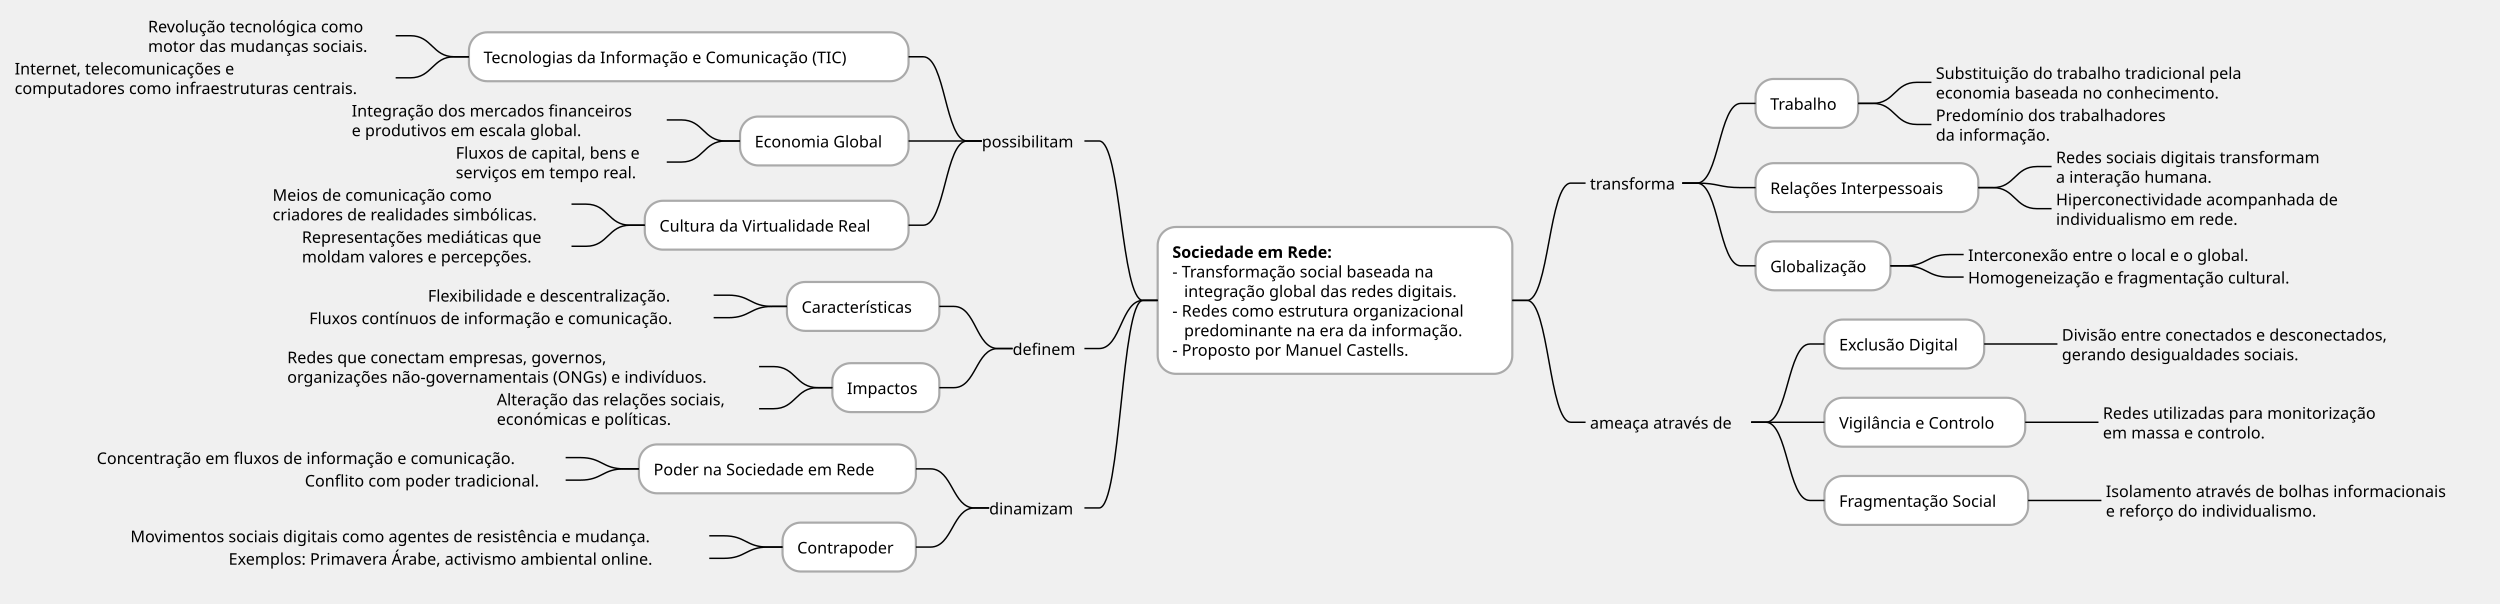
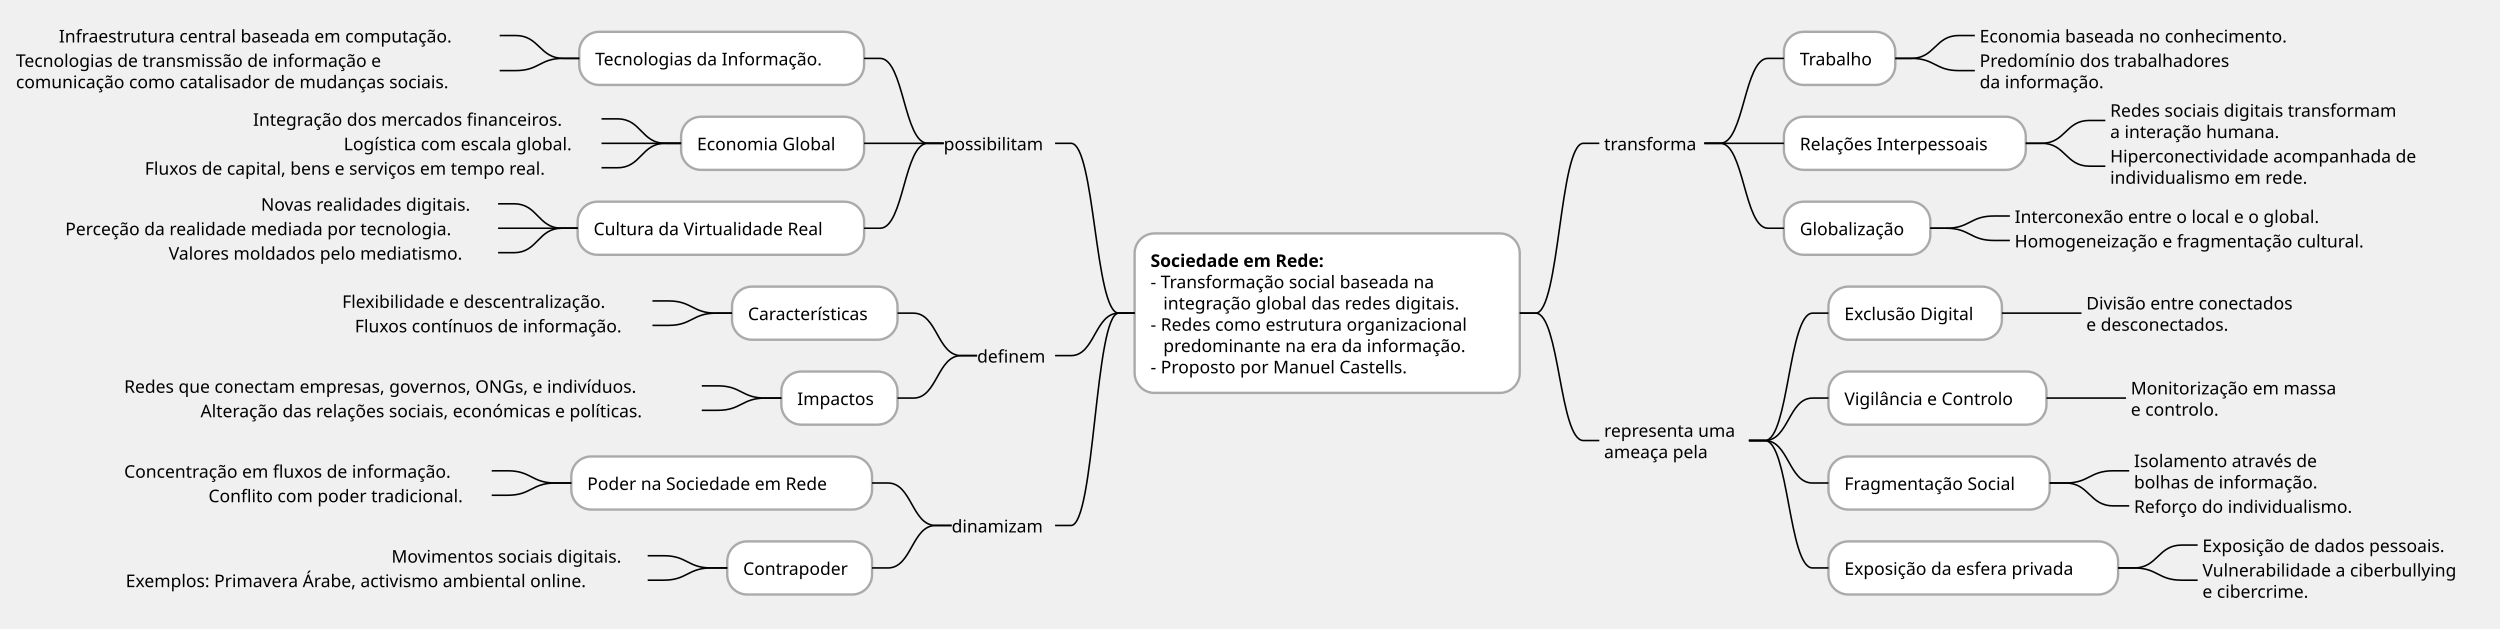
- <svg xmlns="http://www.w3.org/2000/svg" contentStyleType="text/css" height="412px" preserveAspectRatio="none" style="width:1706px;height:412px;background:#FFFFFF;" version="1.1" viewBox="0 0 1706 412" width="1706px" zoomAndPan="magnify">
+ <svg xmlns="http://www.w3.org/2000/svg" contentStyleType="text/css" height="395px" preserveAspectRatio="none" style="width:1571px;height:395px;background:#FFFFFF;" version="1.1" viewBox="0 0 1571 395" width="1571px" zoomAndPan="magnify">
  <defs />
  <g>
-     <rect fill="#FFFFFF" height="100.212" rx="12.5" ry="12.5" style="stroke:#AAAAAA;stroke-width:1.5;" width="242" x="790" y="154.896" />
-     <text fill="#000000" font-family="Verdana" font-size="11" font-weight="bold" lengthAdjust="spacing" textLength="125" x="800" y="175.955">Sociedade em Rede:</text>
-     <text fill="#000000" font-family="Verdana" font-size="11" lengthAdjust="spacing" textLength="201" x="800" y="189.324">- Transformação social baseada na</text>
-     <text fill="#000000" font-family="Verdana" font-size="11" lengthAdjust="spacing" textLength="206" x="808" y="202.693">integração global das redes digitais.</text>
-     <text fill="#000000" font-family="Verdana" font-size="11" lengthAdjust="spacing" textLength="221" x="800" y="216.061">- Redes como estrutura organizacional</text>
-     <text fill="#000000" font-family="Verdana" font-size="11" lengthAdjust="spacing" textLength="210" x="808" y="229.43">predominante na era da informação.</text>
-     <text fill="#000000" font-family="Verdana" font-size="11" lengthAdjust="spacing" textLength="178" x="800" y="242.799">- Proposto por Manuel Castells.</text>
-     <text fill="#000000" font-family="Verdana" font-size="11" lengthAdjust="spacing" textLength="63" x="1085" y="129.324">transforma</text>
-     <rect fill="#FFFFFF" height="33.369" rx="12.5" ry="12.5" style="stroke:#AAAAAA;stroke-width:1.5;" width="70" x="1198" y="53.87" />
-     <text fill="#000000" font-family="Verdana" font-size="11" lengthAdjust="spacing" textLength="50" x="1208" y="74.929">Trabalho</text>
-     <text fill="#000000" font-family="Verdana" font-size="11" lengthAdjust="spacing" textLength="229" x="1321" y="53.876">Substituição do trabalho tradicional pela</text>
-     <text fill="#000000" font-family="Verdana" font-size="11" lengthAdjust="spacing" textLength="212" x="1321" y="67.245">economia baseada no conhecimento.</text>
-     <path d="M1268,70.554 L1278,70.554 C1293,70.554 1293,56.185 1308,56.185 L1318,56.185 " fill="none" style="stroke:#000000;stroke-width:1.0;" />
-     <text fill="#000000" font-family="Verdana" font-size="11" lengthAdjust="spacing" textLength="171" x="1321" y="82.613">Predomínio dos trabalhadores</text>
-     <text fill="#000000" font-family="Verdana" font-size="11" lengthAdjust="spacing" textLength="86" x="1321" y="95.982">da informação.</text>
-     <path d="M1268,70.554 L1278,70.554 C1293,70.554 1293,84.923 1308,84.923 L1318,84.923 " fill="none" style="stroke:#000000;stroke-width:1.0;" />
-     <path d="M1148,124.949 L1158,124.949 C1173,124.949 1173,70.554 1188,70.554 L1198,70.554 " fill="none" style="stroke:#000000;stroke-width:1.0;" />
-     <rect fill="#FFFFFF" height="33.369" rx="12.5" ry="12.5" style="stroke:#AAAAAA;stroke-width:1.5;" width="152" x="1198" y="111.344" />
-     <text fill="#000000" font-family="Verdana" font-size="11" lengthAdjust="spacing" textLength="132" x="1208" y="132.403">Relações Interpessoais</text>
-     <text fill="#000000" font-family="Verdana" font-size="11" lengthAdjust="spacing" textLength="199" x="1403" y="111.35">Redes sociais digitais transformam</text>
-     <text fill="#000000" font-family="Verdana" font-size="11" lengthAdjust="spacing" textLength="118" x="1403" y="124.719">a interação humana.</text>
-     <path d="M1350,128.029 L1360,128.029 C1375,128.029 1375,113.66 1390,113.66 L1400,113.66 " fill="none" style="stroke:#000000;stroke-width:1.0;" />
-     <text fill="#000000" font-family="Verdana" font-size="11" lengthAdjust="spacing" textLength="210" x="1403" y="140.088">Hiperconectividade acompanhada de</text>
-     <text fill="#000000" font-family="Verdana" font-size="11" lengthAdjust="spacing" textLength="137" x="1403" y="153.456">individualismo em rede.</text>
-     <path d="M1350,128.029 L1360,128.029 C1375,128.029 1375,142.397 1390,142.397 L1400,142.397 " fill="none" style="stroke:#000000;stroke-width:1.0;" />
-     <path d="M1148,124.949 L1158,124.949 C1173,124.949 1173,128.029 1188,128.029 L1198,128.029 " fill="none" style="stroke:#000000;stroke-width:1.0;" />
-     <rect fill="#FFFFFF" height="33.369" rx="12.5" ry="12.5" style="stroke:#AAAAAA;stroke-width:1.5;" width="92" x="1198" y="164.713" />
-     <text fill="#000000" font-family="Verdana" font-size="11" lengthAdjust="spacing" textLength="72" x="1208" y="185.772">Globalização</text>
-     <text fill="#000000" font-family="Verdana" font-size="11" lengthAdjust="spacing" textLength="215" x="1343" y="178.088">Interconexão entre o local e o global.</text>
-     <path d="M1290,181.397 L1300,181.397 C1315,181.397 1315,173.713 1330,173.713 L1340,173.713 " fill="none" style="stroke:#000000;stroke-width:1.0;" />
-     <text fill="#000000" font-family="Verdana" font-size="11" lengthAdjust="spacing" textLength="241" x="1343" y="193.456">Homogeneização e fragmentação cultural.</text>
-     <path d="M1290,181.397 L1300,181.397 C1315,181.397 1315,189.082 1330,189.082 L1340,189.082 " fill="none" style="stroke:#000000;stroke-width:1.0;" />
-     <path d="M1148,124.949 L1158,124.949 C1173,124.949 1173,181.397 1188,181.397 L1198,181.397 " fill="none" style="stroke:#000000;stroke-width:1.0;" />
-     <path d="M1032,205.002 L1042,205.002 C1057,205.002 1057,124.949 1072,124.949 L1082,124.949 " fill="none" style="stroke:#000000;stroke-width:1.0;" />
-     <text fill="#000000" font-family="Verdana" font-size="11" lengthAdjust="spacing" textLength="110" x="1085" y="292.509">ameaça através de</text>
-     <rect fill="#FFFFFF" height="33.369" rx="12.5" ry="12.5" style="stroke:#AAAAAA;stroke-width:1.5;" width="109" x="1245" y="218.082" />
-     <text fill="#000000" font-family="Verdana" font-size="11" lengthAdjust="spacing" textLength="89" x="1255" y="239.141">Exclusão Digital</text>
-     <text fill="#000000" font-family="Verdana" font-size="11" lengthAdjust="spacing" textLength="246" x="1407" y="232.456">Divisão entre conectados e desconectados,</text>
-     <text fill="#000000" font-family="Verdana" font-size="11" lengthAdjust="spacing" textLength="178" x="1407" y="245.825">gerando desigualdades sociais.</text>
-     <path d="M1354,234.766 L1364,234.766 C1379,234.766 1379,234.766 1394,234.766 L1404,234.766 " fill="none" style="stroke:#000000;stroke-width:1.0;" />
-     <path d="M1195,288.135 L1205,288.135 C1220,288.135 1220,234.766 1235,234.766 L1245,234.766 " fill="none" style="stroke:#000000;stroke-width:1.0;" />
-     <rect fill="#FFFFFF" height="33.369" rx="12.5" ry="12.5" style="stroke:#AAAAAA;stroke-width:1.5;" width="137" x="1245" y="271.45" />
-     <text fill="#000000" font-family="Verdana" font-size="11" lengthAdjust="spacing" textLength="117" x="1255" y="292.509">Vigilância e Controlo</text>
-     <text fill="#000000" font-family="Verdana" font-size="11" lengthAdjust="spacing" textLength="206" x="1435" y="285.825">Redes utilizadas para monitorização</text>
-     <text fill="#000000" font-family="Verdana" font-size="11" lengthAdjust="spacing" textLength="124" x="1435" y="299.194">em massa e controlo.</text>
-     <path d="M1382,288.135 L1392,288.135 C1407,288.135 1407,288.135 1422,288.135 L1432,288.135 " fill="none" style="stroke:#000000;stroke-width:1.0;" />
-     <path d="M1195,288.135 L1205,288.135 C1220,288.135 1220,288.135 1235,288.135 L1245,288.135 " fill="none" style="stroke:#000000;stroke-width:1.0;" />
-     <rect fill="#FFFFFF" height="33.369" rx="12.5" ry="12.5" style="stroke:#AAAAAA;stroke-width:1.5;" width="139" x="1245" y="324.819" />
-     <text fill="#000000" font-family="Verdana" font-size="11" lengthAdjust="spacing" textLength="119" x="1255" y="345.878">Fragmentação Social</text>
-     <text fill="#000000" font-family="Verdana" font-size="11" lengthAdjust="spacing" textLength="257" x="1437" y="339.194">Isolamento através de bolhas informacionais</text>
-     <text fill="#000000" font-family="Verdana" font-size="11" lengthAdjust="spacing" textLength="159" x="1437" y="352.562">e reforço do individualismo.</text>
-     <path d="M1384,341.503 L1394,341.503 C1409,341.503 1409,341.503 1424,341.503 L1434,341.503 " fill="none" style="stroke:#000000;stroke-width:1.0;" />
-     <path d="M1195,288.135 L1205,288.135 C1220,288.135 1220,341.503 1235,341.503 L1245,341.503 " fill="none" style="stroke:#000000;stroke-width:1.0;" />
-     <path d="M1032,205.002 L1042,205.002 C1057,205.002 1057,288.135 1072,288.135 L1082,288.135 " fill="none" style="stroke:#000000;stroke-width:1.0;" />
-     <text fill="#000000" font-family="Verdana" font-size="11" lengthAdjust="spacing" textLength="67" x="670" y="100.587">possibilitam</text>
-     <rect fill="#FFFFFF" height="33.369" rx="12.5" ry="12.5" style="stroke:#AAAAAA;stroke-width:1.5;" width="300" x="320" y="22.053" />
-     <text fill="#000000" font-family="Verdana" font-size="11" lengthAdjust="spacing" textLength="280" x="330" y="43.112">Tecnologias da Informação e Comunicação (TIC)</text>
-     <text fill="#000000" font-family="Verdana" font-size="11" lengthAdjust="spacing" textLength="162" x="101" y="22.059">Revolução tecnológica como</text>
-     <text fill="#000000" font-family="Verdana" font-size="11" lengthAdjust="spacing" textLength="166" x="101" y="35.428">motor das mudanças sociais.</text>
-     <path d="M320,38.737 L310,38.737 C295,38.737 295,24.369 280,24.369 L270,24.369 " fill="none" style="stroke:#000000;stroke-width:1.0;" />
-     <text fill="#000000" font-family="Verdana" font-size="11" lengthAdjust="spacing" textLength="166" x="10" y="50.796">Internet, telecomunicações e</text>
-     <text fill="#000000" font-family="Verdana" font-size="11" lengthAdjust="spacing" textLength="257" x="10" y="64.165">computadores como infraestruturas centrais.</text>
-     <path d="M320,38.737 L310,38.737 C295,38.737 295,53.106 280,53.106 L270,53.106 " fill="none" style="stroke:#000000;stroke-width:1.0;" />
-     <path d="M670,96.212 L660,96.212 C645,96.212 645,38.737 630,38.737 L620,38.737 " fill="none" style="stroke:#000000;stroke-width:1.0;" />
-     <rect fill="#FFFFFF" height="33.369" rx="12.5" ry="12.5" style="stroke:#AAAAAA;stroke-width:1.5;" width="115" x="505" y="79.528" />
-     <text fill="#000000" font-family="Verdana" font-size="11" lengthAdjust="spacing" textLength="95" x="515" y="100.587">Economia Global</text>
-     <text fill="#000000" font-family="Verdana" font-size="11" lengthAdjust="spacing" textLength="212" x="240" y="79.534">Integração dos mercados financeiros</text>
-     <text fill="#000000" font-family="Verdana" font-size="11" lengthAdjust="spacing" textLength="175" x="240" y="92.902">e produtivos em escala global.</text>
-     <path d="M505,96.212 L495,96.212 C480,96.212 480,81.843 465,81.843 L455,81.843 " fill="none" style="stroke:#000000;stroke-width:1.0;" />
-     <text fill="#000000" font-family="Verdana" font-size="11" lengthAdjust="spacing" textLength="141" x="311" y="108.271">Fluxos de capital, bens e</text>
-     <text fill="#000000" font-family="Verdana" font-size="11" lengthAdjust="spacing" textLength="139" x="311" y="121.64">serviços em tempo real.</text>
-     <path d="M505,96.212 L495,96.212 C480,96.212 480,110.581 465,110.581 L455,110.581 " fill="none" style="stroke:#000000;stroke-width:1.0;" />
-     <path d="M670,96.212 L660,96.212 C645,96.212 645,96.212 630,96.212 L620,96.212 " fill="none" style="stroke:#000000;stroke-width:1.0;" />
-     <rect fill="#FFFFFF" height="33.369" rx="12.5" ry="12.5" style="stroke:#AAAAAA;stroke-width:1.5;" width="180" x="440" y="137.002" />
-     <text fill="#000000" font-family="Verdana" font-size="11" lengthAdjust="spacing" textLength="160" x="450" y="158.061">Cultura da Virtualidade Real</text>
-     <text fill="#000000" font-family="Verdana" font-size="11" lengthAdjust="spacing" textLength="163" x="186" y="137.008">Meios de comunicação como</text>
-     <text fill="#000000" font-family="Verdana" font-size="11" lengthAdjust="spacing" textLength="201" x="186" y="150.377">criadores de realidades simbólicas.</text>
-     <path d="M440,153.686 L430,153.686 C415,153.686 415,139.318 400,139.318 L390,139.318 " fill="none" style="stroke:#000000;stroke-width:1.0;" />
-     <text fill="#000000" font-family="Verdana" font-size="11" lengthAdjust="spacing" textLength="181" x="206" y="165.746">Representações mediáticas que</text>
-     <text fill="#000000" font-family="Verdana" font-size="11" lengthAdjust="spacing" textLength="176" x="206" y="179.114">moldam valores e percepções.</text>
-     <path d="M440,153.686 L430,153.686 C415,153.686 415,168.055 400,168.055 L390,168.055 " fill="none" style="stroke:#000000;stroke-width:1.0;" />
-     <path d="M670,96.212 L660,96.212 C645,96.212 645,153.686 630,153.686 L620,153.686 " fill="none" style="stroke:#000000;stroke-width:1.0;" />
-     <path d="M790,205.002 L780,205.002 C765,205.002 765,96.212 750,96.212 L740,96.212 " fill="none" style="stroke:#000000;stroke-width:1.0;" />
-     <text fill="#000000" font-family="Verdana" font-size="11" lengthAdjust="spacing" textLength="46" x="691" y="242.22">definem</text>
-     <rect fill="#FFFFFF" height="33.369" rx="12.5" ry="12.5" style="stroke:#AAAAAA;stroke-width:1.5;" width="104" x="537" y="192.424" />
-     <text fill="#000000" font-family="Verdana" font-size="11" lengthAdjust="spacing" textLength="84" x="547" y="213.483">Características</text>
-     <text fill="#000000" font-family="Verdana" font-size="11" lengthAdjust="spacing" textLength="184" x="292" y="205.799">Flexibilidade e descentralização.</text>
-     <path d="M537,209.108 L527,209.108 C512,209.108 512,201.424 497,201.424 L487,201.424 " fill="none" style="stroke:#000000;stroke-width:1.0;" />
-     <text fill="#000000" font-family="Verdana" font-size="11" lengthAdjust="spacing" textLength="273" x="211" y="221.167">Fluxos contínuos de informação e comunicação.</text>
-     <path d="M537,209.108 L527,209.108 C512,209.108 512,216.792 497,216.792 L487,216.792 " fill="none" style="stroke:#000000;stroke-width:1.0;" />
-     <path d="M691,237.845 L681,237.845 C666,237.845 666,209.108 651,209.108 L641,209.108 " fill="none" style="stroke:#000000;stroke-width:1.0;" />
-     <rect fill="#FFFFFF" height="33.369" rx="12.5" ry="12.5" style="stroke:#AAAAAA;stroke-width:1.5;" width="73" x="568" y="247.845" />
-     <text fill="#000000" font-family="Verdana" font-size="11" lengthAdjust="spacing" textLength="53" x="578" y="268.904">Impactos</text>
-     <text fill="#000000" font-family="Verdana" font-size="11" lengthAdjust="spacing" textLength="244" x="196" y="247.852">Redes que conectam empresas, governos,</text>
-     <text fill="#000000" font-family="Verdana" font-size="11" lengthAdjust="spacing" textLength="319" x="196" y="261.22">organizações não-governamentais (ONGs) e indivíduos.</text>
-     <path d="M568,264.53 L558,264.53 C543,264.53 543,250.161 528,250.161 L518,250.161 " fill="none" style="stroke:#000000;stroke-width:1.0;" />
-     <text fill="#000000" font-family="Verdana" font-size="11" lengthAdjust="spacing" textLength="176" x="339" y="276.589">Alteração das relações sociais,</text>
-     <text fill="#000000" font-family="Verdana" font-size="11" lengthAdjust="spacing" textLength="132" x="339" y="289.957">económicas e políticas.</text>
-     <path d="M568,264.53 L558,264.53 C543,264.53 543,278.898 528,278.898 L518,278.898 " fill="none" style="stroke:#000000;stroke-width:1.0;" />
-     <path d="M691,237.845 L681,237.845 C666,237.845 666,264.53 651,264.53 L641,264.53 " fill="none" style="stroke:#000000;stroke-width:1.0;" />
-     <path d="M790,205.002 L780,205.002 C765,205.002 765,237.845 750,237.845 L740,237.845 " fill="none" style="stroke:#000000;stroke-width:1.0;" />
-     <text fill="#000000" font-family="Verdana" font-size="11" lengthAdjust="spacing" textLength="62" x="675" y="351.01">dinamizam</text>
-     <rect fill="#FFFFFF" height="33.369" rx="12.5" ry="12.5" style="stroke:#AAAAAA;stroke-width:1.5;" width="189" x="436" y="303.267" />
-     <text fill="#000000" font-family="Verdana" font-size="11" lengthAdjust="spacing" textLength="169" x="446" y="324.326">Poder na Sociedade em Rede</text>
-     <text fill="#000000" font-family="Verdana" font-size="11" lengthAdjust="spacing" textLength="317" x="66" y="316.642">Concentração em fluxos de informação e comunicação.</text>
-     <path d="M436,319.951 L426,319.951 C411,319.951 411,312.267 396,312.267 L386,312.267 " fill="none" style="stroke:#000000;stroke-width:1.0;" />
-     <text fill="#000000" font-family="Verdana" font-size="11" lengthAdjust="spacing" textLength="175" x="208" y="332.01">Conflito com poder tradicional.</text>
-     <path d="M436,319.951 L426,319.951 C411,319.951 411,327.636 396,327.636 L386,327.636 " fill="none" style="stroke:#000000;stroke-width:1.0;" />
-     <path d="M675,346.636 L665,346.636 C650,346.636 650,319.951 635,319.951 L625,319.951 " fill="none" style="stroke:#000000;stroke-width:1.0;" />
-     <rect fill="#FFFFFF" height="33.369" rx="12.5" ry="12.5" style="stroke:#AAAAAA;stroke-width:1.5;" width="91" x="534" y="356.636" />
-     <text fill="#000000" font-family="Verdana" font-size="11" lengthAdjust="spacing" textLength="71" x="544" y="377.695">Contrapoder</text>
-     <text fill="#000000" font-family="Verdana" font-size="11" lengthAdjust="spacing" textLength="392" x="89" y="370.01">Movimentos sociais digitais como agentes de resistência e mudança.</text>
-     <path d="M534,373.32 L524,373.32 C509,373.32 509,365.636 494,365.636 L484,365.636 " fill="none" style="stroke:#000000;stroke-width:1.0;" />
-     <text fill="#000000" font-family="Verdana" font-size="11" lengthAdjust="spacing" textLength="325" x="156" y="385.379">Exemplos: Primavera Árabe, activismo ambiental online.</text>
-     <path d="M534,373.32 L524,373.32 C509,373.32 509,381.004 494,381.004 L484,381.004 " fill="none" style="stroke:#000000;stroke-width:1.0;" />
-     <path d="M675,346.636 L665,346.636 C650,346.636 650,373.32 635,373.32 L625,373.32 " fill="none" style="stroke:#000000;stroke-width:1.0;" />
-     <path d="M790,205.002 L780,205.002 C765,205.002 765,346.636 750,346.636 L740,346.636 " fill="none" style="stroke:#000000;stroke-width:1.0;" />
+     <rect fill="#FFFFFF" height="100.212" rx="12.5" ry="12.5" style="stroke:#AAAAAA;stroke-width:1.5;" width="242" x="713" y="146.684" />
+     <text fill="#000000" font-family="Verdana" font-size="11" font-weight="bold" lengthAdjust="spacing" textLength="125" x="723" y="167.743">Sociedade em Rede:</text>
+     <text fill="#000000" font-family="Verdana" font-size="11" lengthAdjust="spacing" textLength="201" x="723" y="181.112">- Transformação social baseada na</text>
+     <text fill="#000000" font-family="Verdana" font-size="11" lengthAdjust="spacing" textLength="206" x="731" y="194.481">integração global das redes digitais.</text>
+     <text fill="#000000" font-family="Verdana" font-size="11" lengthAdjust="spacing" textLength="221" x="723" y="207.849">- Redes como estrutura organizacional</text>
+     <text fill="#000000" font-family="Verdana" font-size="11" lengthAdjust="spacing" textLength="210" x="731" y="221.218">predominante na era da informação.</text>
+     <text fill="#000000" font-family="Verdana" font-size="11" lengthAdjust="spacing" textLength="178" x="723" y="234.587">- Proposto por Manuel Castells.</text>
+     <text fill="#000000" font-family="Verdana" font-size="11" lengthAdjust="spacing" textLength="63" x="1008" y="94.428">transforma</text>
+     <rect fill="#FFFFFF" height="33.369" rx="12.5" ry="12.5" style="stroke:#AAAAAA;stroke-width:1.5;" width="70" x="1121" y="20" />
+     <text fill="#000000" font-family="Verdana" font-size="11" lengthAdjust="spacing" textLength="50" x="1131" y="41.059">Trabalho</text>
+     <text fill="#000000" font-family="Verdana" font-size="11" lengthAdjust="spacing" textLength="212" x="1244" y="26.69">Economia baseada no conhecimento.</text>
+     <path d="M1191,36.684 L1201,36.684 C1216,36.684 1216,22.316 1231,22.316 L1241,22.316 " fill="none" style="stroke:#000000;stroke-width:1.0;" />
+     <text fill="#000000" font-family="Verdana" font-size="11" lengthAdjust="spacing" textLength="171" x="1244" y="42.059">Predomínio dos trabalhadores</text>
+     <text fill="#000000" font-family="Verdana" font-size="11" lengthAdjust="spacing" textLength="86" x="1244" y="55.428">da informação.</text>
+     <path d="M1191,36.684 L1201,36.684 C1216,36.684 1216,44.369 1231,44.369 L1241,44.369 " fill="none" style="stroke:#000000;stroke-width:1.0;" />
+     <path d="M1071,90.053 L1081,90.053 C1096,90.053 1096,36.684 1111,36.684 L1121,36.684 " fill="none" style="stroke:#000000;stroke-width:1.0;" />
+     <rect fill="#FFFFFF" height="33.369" rx="12.5" ry="12.5" style="stroke:#AAAAAA;stroke-width:1.5;" width="152" x="1121" y="73.369" />
+     <text fill="#000000" font-family="Verdana" font-size="11" lengthAdjust="spacing" textLength="132" x="1131" y="94.428">Relações Interpessoais</text>
+     <text fill="#000000" font-family="Verdana" font-size="11" lengthAdjust="spacing" textLength="199" x="1326" y="73.375">Redes sociais digitais transformam</text>
+     <text fill="#000000" font-family="Verdana" font-size="11" lengthAdjust="spacing" textLength="118" x="1326" y="86.743">a interação humana.</text>
+     <path d="M1273,90.053 L1283,90.053 C1298,90.053 1298,75.684 1313,75.684 L1323,75.684 " fill="none" style="stroke:#000000;stroke-width:1.0;" />
+     <text fill="#000000" font-family="Verdana" font-size="11" lengthAdjust="spacing" textLength="210" x="1326" y="102.112">Hiperconectividade acompanhada de</text>
+     <text fill="#000000" font-family="Verdana" font-size="11" lengthAdjust="spacing" textLength="137" x="1326" y="115.481">individualismo em rede.</text>
+     <path d="M1273,90.053 L1283,90.053 C1298,90.053 1298,104.422 1313,104.422 L1323,104.422 " fill="none" style="stroke:#000000;stroke-width:1.0;" />
+     <path d="M1071,90.053 L1081,90.053 C1096,90.053 1096,90.053 1111,90.053 L1121,90.053 " fill="none" style="stroke:#000000;stroke-width:1.0;" />
+     <rect fill="#FFFFFF" height="33.369" rx="12.5" ry="12.5" style="stroke:#AAAAAA;stroke-width:1.5;" width="92" x="1121" y="126.737" />
+     <text fill="#000000" font-family="Verdana" font-size="11" lengthAdjust="spacing" textLength="72" x="1131" y="147.796">Globalização</text>
+     <text fill="#000000" font-family="Verdana" font-size="11" lengthAdjust="spacing" textLength="215" x="1266" y="140.112">Interconexão entre o local e o global.</text>
+     <path d="M1213,143.422 L1223,143.422 C1238,143.422 1238,135.737 1253,135.737 L1263,135.737 " fill="none" style="stroke:#000000;stroke-width:1.0;" />
+     <text fill="#000000" font-family="Verdana" font-size="11" lengthAdjust="spacing" textLength="241" x="1266" y="155.481">Homogeneização e fragmentação cultural.</text>
+     <path d="M1213,143.422 L1223,143.422 C1238,143.422 1238,151.106 1253,151.106 L1263,151.106 " fill="none" style="stroke:#000000;stroke-width:1.0;" />
+     <path d="M1071,90.053 L1081,90.053 C1096,90.053 1096,143.422 1111,143.422 L1121,143.422 " fill="none" style="stroke:#000000;stroke-width:1.0;" />
+     <path d="M955,196.79 L965,196.79 C980,196.79 980,90.053 995,90.053 L1005,90.053 " fill="none" style="stroke:#000000;stroke-width:1.0;" />
+     <text fill="#000000" font-family="Verdana" font-size="11" lengthAdjust="spacing" textLength="91" x="1008" y="274.534">representa uma</text>
+     <text fill="#000000" font-family="Verdana" font-size="11" lengthAdjust="spacing" textLength="73" x="1008" y="287.902">ameaça pela</text>
+     <rect fill="#FFFFFF" height="33.369" rx="12.5" ry="12.5" style="stroke:#AAAAAA;stroke-width:1.5;" width="109" x="1149" y="180.106" />
+     <text fill="#000000" font-family="Verdana" font-size="11" lengthAdjust="spacing" textLength="89" x="1159" y="201.165">Exclusão Digital</text>
+     <text fill="#000000" font-family="Verdana" font-size="11" lengthAdjust="spacing" textLength="143" x="1311" y="194.481">Divisão entre conectados</text>
+     <text fill="#000000" font-family="Verdana" font-size="11" lengthAdjust="spacing" textLength="99" x="1311" y="207.849">e desconectados.</text>
+     <path d="M1258,196.79 L1268,196.79 C1283,196.79 1283,196.79 1298,196.79 L1308,196.79 " fill="none" style="stroke:#000000;stroke-width:1.0;" />
+     <path d="M1099,276.843 L1109,276.843 C1124,276.843 1124,196.79 1139,196.79 L1149,196.79 " fill="none" style="stroke:#000000;stroke-width:1.0;" />
+     <rect fill="#FFFFFF" height="33.369" rx="12.5" ry="12.5" style="stroke:#AAAAAA;stroke-width:1.5;" width="137" x="1149" y="233.475" />
+     <text fill="#000000" font-family="Verdana" font-size="11" lengthAdjust="spacing" textLength="117" x="1159" y="254.534">Vigilância e Controlo</text>
+     <text fill="#000000" font-family="Verdana" font-size="11" lengthAdjust="spacing" textLength="141" x="1339" y="247.849">Monitorização em massa</text>
+     <text fill="#000000" font-family="Verdana" font-size="11" lengthAdjust="spacing" textLength="61" x="1339" y="261.218">e controlo.</text>
+     <path d="M1286,250.159 L1296,250.159 C1311,250.159 1311,250.159 1326,250.159 L1336,250.159 " fill="none" style="stroke:#000000;stroke-width:1.0;" />
+     <path d="M1099,276.843 L1109,276.843 C1124,276.843 1124,250.159 1139,250.159 L1149,250.159 " fill="none" style="stroke:#000000;stroke-width:1.0;" />
+     <rect fill="#FFFFFF" height="33.369" rx="12.5" ry="12.5" style="stroke:#AAAAAA;stroke-width:1.5;" width="139" x="1149" y="286.843" />
+     <text fill="#000000" font-family="Verdana" font-size="11" lengthAdjust="spacing" textLength="119" x="1159" y="307.902">Fragmentação Social</text>
+     <text fill="#000000" font-family="Verdana" font-size="11" lengthAdjust="spacing" textLength="129" x="1341" y="293.534">Isolamento através de</text>
+     <text fill="#000000" font-family="Verdana" font-size="11" lengthAdjust="spacing" textLength="127" x="1341" y="306.902">bolhas de informação.</text>
+     <path d="M1288,303.528 L1298,303.528 C1313,303.528 1313,295.843 1328,295.843 L1338,295.843 " fill="none" style="stroke:#000000;stroke-width:1.0;" />
+     <text fill="#000000" font-family="Verdana" font-size="11" lengthAdjust="spacing" textLength="151" x="1341" y="322.271">Reforço do individualismo.</text>
+     <path d="M1288,303.528 L1298,303.528 C1313,303.528 1313,317.896 1328,317.896 L1338,317.896 " fill="none" style="stroke:#000000;stroke-width:1.0;" />
+     <path d="M1099,276.843 L1109,276.843 C1124,276.843 1124,303.528 1139,303.528 L1149,303.528 " fill="none" style="stroke:#000000;stroke-width:1.0;" />
+     <rect fill="#FFFFFF" height="33.369" rx="12.5" ry="12.5" style="stroke:#AAAAAA;stroke-width:1.5;" width="182" x="1149" y="340.212" />
+     <text fill="#000000" font-family="Verdana" font-size="11" lengthAdjust="spacing" textLength="162" x="1159" y="361.271">Exposição da esfera privada</text>
+     <text fill="#000000" font-family="Verdana" font-size="11" lengthAdjust="spacing" textLength="170" x="1384" y="346.902">Exposição de dados pessoais.</text>
+     <path d="M1331,356.896 L1341,356.896 C1356,356.896 1356,342.528 1371,342.528 L1381,342.528 " fill="none" style="stroke:#000000;stroke-width:1.0;" />
+     <text fill="#000000" font-family="Verdana" font-size="11" lengthAdjust="spacing" textLength="175" x="1384" y="362.271">Vulnerabilidade a ciberbullying</text>
+     <text fill="#000000" font-family="Verdana" font-size="11" lengthAdjust="spacing" textLength="75" x="1384" y="375.64">e cibercrime.</text>
+     <path d="M1331,356.896 L1341,356.896 C1356,356.896 1356,364.581 1371,364.581 L1381,364.581 " fill="none" style="stroke:#000000;stroke-width:1.0;" />
+     <path d="M1099,276.843 L1109,276.843 C1124,276.843 1124,356.896 1139,356.896 L1149,356.896 " fill="none" style="stroke:#000000;stroke-width:1.0;" />
+     <path d="M955,196.79 L965,196.79 C980,196.79 980,276.843 995,276.843 L1005,276.843 " fill="none" style="stroke:#000000;stroke-width:1.0;" />
+     <text fill="#000000" font-family="Verdana" font-size="11" lengthAdjust="spacing" textLength="67" x="593" y="94.428">possibilitam</text>
+     <rect fill="#FFFFFF" height="33.369" rx="12.5" ry="12.5" style="stroke:#AAAAAA;stroke-width:1.5;" width="179" x="364" y="20" />
+     <text fill="#000000" font-family="Verdana" font-size="11" lengthAdjust="spacing" textLength="159" x="374" y="41.059">Tecnologias da Informação.</text>
+     <text fill="#000000" font-family="Verdana" font-size="11" lengthAdjust="spacing" textLength="274" x="37" y="26.69">Infraestrutura central baseada em computação.</text>
+     <path d="M364,36.684 L354,36.684 C339,36.684 339,22.316 324,22.316 L314,22.316 " fill="none" style="stroke:#000000;stroke-width:1.0;" />
+     <text fill="#000000" font-family="Verdana" font-size="11" lengthAdjust="spacing" textLength="255" x="10" y="42.059">Tecnologias de transmissão de informação e</text>
+     <text fill="#000000" font-family="Verdana" font-size="11" lengthAdjust="spacing" textLength="301" x="10" y="55.428">comunicação como catalisador de mudanças sociais.</text>
+     <path d="M364,36.684 L354,36.684 C339,36.684 339,44.369 324,44.369 L314,44.369 " fill="none" style="stroke:#000000;stroke-width:1.0;" />
+     <path d="M593,90.053 L583,90.053 C568,90.053 568,36.684 553,36.684 L543,36.684 " fill="none" style="stroke:#000000;stroke-width:1.0;" />
+     <rect fill="#FFFFFF" height="33.369" rx="12.5" ry="12.5" style="stroke:#AAAAAA;stroke-width:1.5;" width="115" x="428" y="73.369" />
+     <text fill="#000000" font-family="Verdana" font-size="11" lengthAdjust="spacing" textLength="95" x="438" y="94.428">Economia Global</text>
+     <text fill="#000000" font-family="Verdana" font-size="11" lengthAdjust="spacing" textLength="216" x="159" y="79.059">Integração dos mercados financeiros.</text>
+     <path d="M428,90.053 L418,90.053 C403,90.053 403,74.684 388,74.684 L378,74.684 " fill="none" style="stroke:#000000;stroke-width:1.0;" />
+     <text fill="#000000" font-family="Verdana" font-size="11" lengthAdjust="spacing" textLength="159" x="216" y="94.428">Logística com escala global.</text>
+     <path d="M428,90.053 L418,90.053 C403,90.053 403,90.053 388,90.053 L378,90.053 " fill="none" style="stroke:#000000;stroke-width:1.0;" />
+     <text fill="#000000" font-family="Verdana" font-size="11" lengthAdjust="spacing" textLength="284" x="91" y="109.796">Fluxos de capital, bens e serviços em tempo real.</text>
+     <path d="M428,90.053 L418,90.053 C403,90.053 403,105.422 388,105.422 L378,105.422 " fill="none" style="stroke:#000000;stroke-width:1.0;" />
+     <path d="M593,90.053 L583,90.053 C568,90.053 568,90.053 553,90.053 L543,90.053 " fill="none" style="stroke:#000000;stroke-width:1.0;" />
+     <rect fill="#FFFFFF" height="33.369" rx="12.5" ry="12.5" style="stroke:#AAAAAA;stroke-width:1.5;" width="180" x="363" y="126.737" />
+     <text fill="#000000" font-family="Verdana" font-size="11" lengthAdjust="spacing" textLength="160" x="373" y="147.796">Cultura da Virtualidade Real</text>
+     <text fill="#000000" font-family="Verdana" font-size="11" lengthAdjust="spacing" textLength="146" x="164" y="132.428">Novas realidades digitais.</text>
+     <path d="M363,143.422 L353,143.422 C338,143.422 338,128.053 323,128.053 L313,128.053 " fill="none" style="stroke:#000000;stroke-width:1.0;" />
+     <text fill="#000000" font-family="Verdana" font-size="11" lengthAdjust="spacing" textLength="269" x="41" y="147.796">Perceção da realidade mediada por tecnologia.</text>
+     <path d="M363,143.422 L353,143.422 C338,143.422 338,143.422 323,143.422 L313,143.422 " fill="none" style="stroke:#000000;stroke-width:1.0;" />
+     <text fill="#000000" font-family="Verdana" font-size="11" lengthAdjust="spacing" textLength="204" x="106" y="163.165">Valores moldados pelo mediatismo.</text>
+     <path d="M363,143.422 L353,143.422 C338,143.422 338,158.79 323,158.79 L313,158.79 " fill="none" style="stroke:#000000;stroke-width:1.0;" />
+     <path d="M593,90.053 L583,90.053 C568,90.053 568,143.422 553,143.422 L543,143.422 " fill="none" style="stroke:#000000;stroke-width:1.0;" />
+     <path d="M713,196.79 L703,196.79 C688,196.79 688,90.053 673,90.053 L663,90.053 " fill="none" style="stroke:#000000;stroke-width:1.0;" />
+     <text fill="#000000" font-family="Verdana" font-size="11" lengthAdjust="spacing" textLength="46" x="614" y="227.849">definem</text>
+     <rect fill="#FFFFFF" height="33.369" rx="12.5" ry="12.5" style="stroke:#AAAAAA;stroke-width:1.5;" width="104" x="460" y="180.106" />
+     <text fill="#000000" font-family="Verdana" font-size="11" lengthAdjust="spacing" textLength="84" x="470" y="201.165">Características</text>
+     <text fill="#000000" font-family="Verdana" font-size="11" lengthAdjust="spacing" textLength="184" x="215" y="193.481">Flexibilidade e descentralização.</text>
+     <path d="M460,196.79 L450,196.79 C435,196.79 435,189.106 420,189.106 L410,189.106 " fill="none" style="stroke:#000000;stroke-width:1.0;" />
+     <text fill="#000000" font-family="Verdana" font-size="11" lengthAdjust="spacing" textLength="184" x="223" y="208.849">Fluxos contínuos de informação.</text>
+     <path d="M460,196.79 L450,196.79 C435,196.79 435,204.475 420,204.475 L410,204.475 " fill="none" style="stroke:#000000;stroke-width:1.0;" />
+     <path d="M614,223.475 L604,223.475 C589,223.475 589,196.79 574,196.79 L564,196.79 " fill="none" style="stroke:#000000;stroke-width:1.0;" />
+     <rect fill="#FFFFFF" height="33.369" rx="12.5" ry="12.5" style="stroke:#AAAAAA;stroke-width:1.5;" width="73" x="491" y="233.475" />
+     <text fill="#000000" font-family="Verdana" font-size="11" lengthAdjust="spacing" textLength="53" x="501" y="254.534">Impactos</text>
+     <text fill="#000000" font-family="Verdana" font-size="11" lengthAdjust="spacing" textLength="360" x="78" y="246.849">Redes que conectam empresas, governos, ONGs, e indivíduos.</text>
+     <path d="M491,250.159 L481,250.159 C466,250.159 466,242.475 451,242.475 L441,242.475 " fill="none" style="stroke:#000000;stroke-width:1.0;" />
+     <text fill="#000000" font-family="Verdana" font-size="11" lengthAdjust="spacing" textLength="312" x="126" y="262.218">Alteração das relações sociais, económicas e políticas.</text>
+     <path d="M491,250.159 L481,250.159 C466,250.159 466,257.843 451,257.843 L441,257.843 " fill="none" style="stroke:#000000;stroke-width:1.0;" />
+     <path d="M614,223.475 L604,223.475 C589,223.475 589,250.159 574,250.159 L564,250.159 " fill="none" style="stroke:#000000;stroke-width:1.0;" />
+     <path d="M713,196.79 L703,196.79 C688,196.79 688,223.475 673,223.475 L663,223.475 " fill="none" style="stroke:#000000;stroke-width:1.0;" />
+     <text fill="#000000" font-family="Verdana" font-size="11" lengthAdjust="spacing" textLength="62" x="598" y="334.587">dinamizam</text>
+     <rect fill="#FFFFFF" height="33.369" rx="12.5" ry="12.5" style="stroke:#AAAAAA;stroke-width:1.5;" width="189" x="359" y="286.843" />
+     <text fill="#000000" font-family="Verdana" font-size="11" lengthAdjust="spacing" textLength="169" x="369" y="307.902">Poder na Sociedade em Rede</text>
+     <text fill="#000000" font-family="Verdana" font-size="11" lengthAdjust="spacing" textLength="228" x="78" y="300.218">Concentração em fluxos de informação.</text>
+     <path d="M359,303.528 L349,303.528 C334,303.528 334,295.843 319,295.843 L309,295.843 " fill="none" style="stroke:#000000;stroke-width:1.0;" />
+     <text fill="#000000" font-family="Verdana" font-size="11" lengthAdjust="spacing" textLength="175" x="131" y="315.587">Conflito com poder tradicional.</text>
+     <path d="M359,303.528 L349,303.528 C334,303.528 334,311.212 319,311.212 L309,311.212 " fill="none" style="stroke:#000000;stroke-width:1.0;" />
+     <path d="M598,330.212 L588,330.212 C573,330.212 573,303.528 558,303.528 L548,303.528 " fill="none" style="stroke:#000000;stroke-width:1.0;" />
+     <rect fill="#FFFFFF" height="33.369" rx="12.5" ry="12.5" style="stroke:#AAAAAA;stroke-width:1.5;" width="91" x="457" y="340.212" />
+     <text fill="#000000" font-family="Verdana" font-size="11" lengthAdjust="spacing" textLength="71" x="467" y="361.271">Contrapoder</text>
+     <text fill="#000000" font-family="Verdana" font-size="11" lengthAdjust="spacing" textLength="158" x="246" y="353.587">Movimentos sociais digitais.</text>
+     <path d="M457,356.896 L447,356.896 C432,356.896 432,349.212 417,349.212 L407,349.212 " fill="none" style="stroke:#000000;stroke-width:1.0;" />
+     <text fill="#000000" font-family="Verdana" font-size="11" lengthAdjust="spacing" textLength="325" x="79" y="368.955">Exemplos: Primavera Árabe, activismo ambiental online.</text>
+     <path d="M457,356.896 L447,356.896 C432,356.896 432,364.581 417,364.581 L407,364.581 " fill="none" style="stroke:#000000;stroke-width:1.0;" />
+     <path d="M598,330.212 L588,330.212 C573,330.212 573,356.896 558,356.896 L548,356.896 " fill="none" style="stroke:#000000;stroke-width:1.0;" />
+     <path d="M713,196.79 L703,196.79 C688,196.79 688,330.212 673,330.212 L663,330.212 " fill="none" style="stroke:#000000;stroke-width:1.0;" />
  </g>
</svg>
